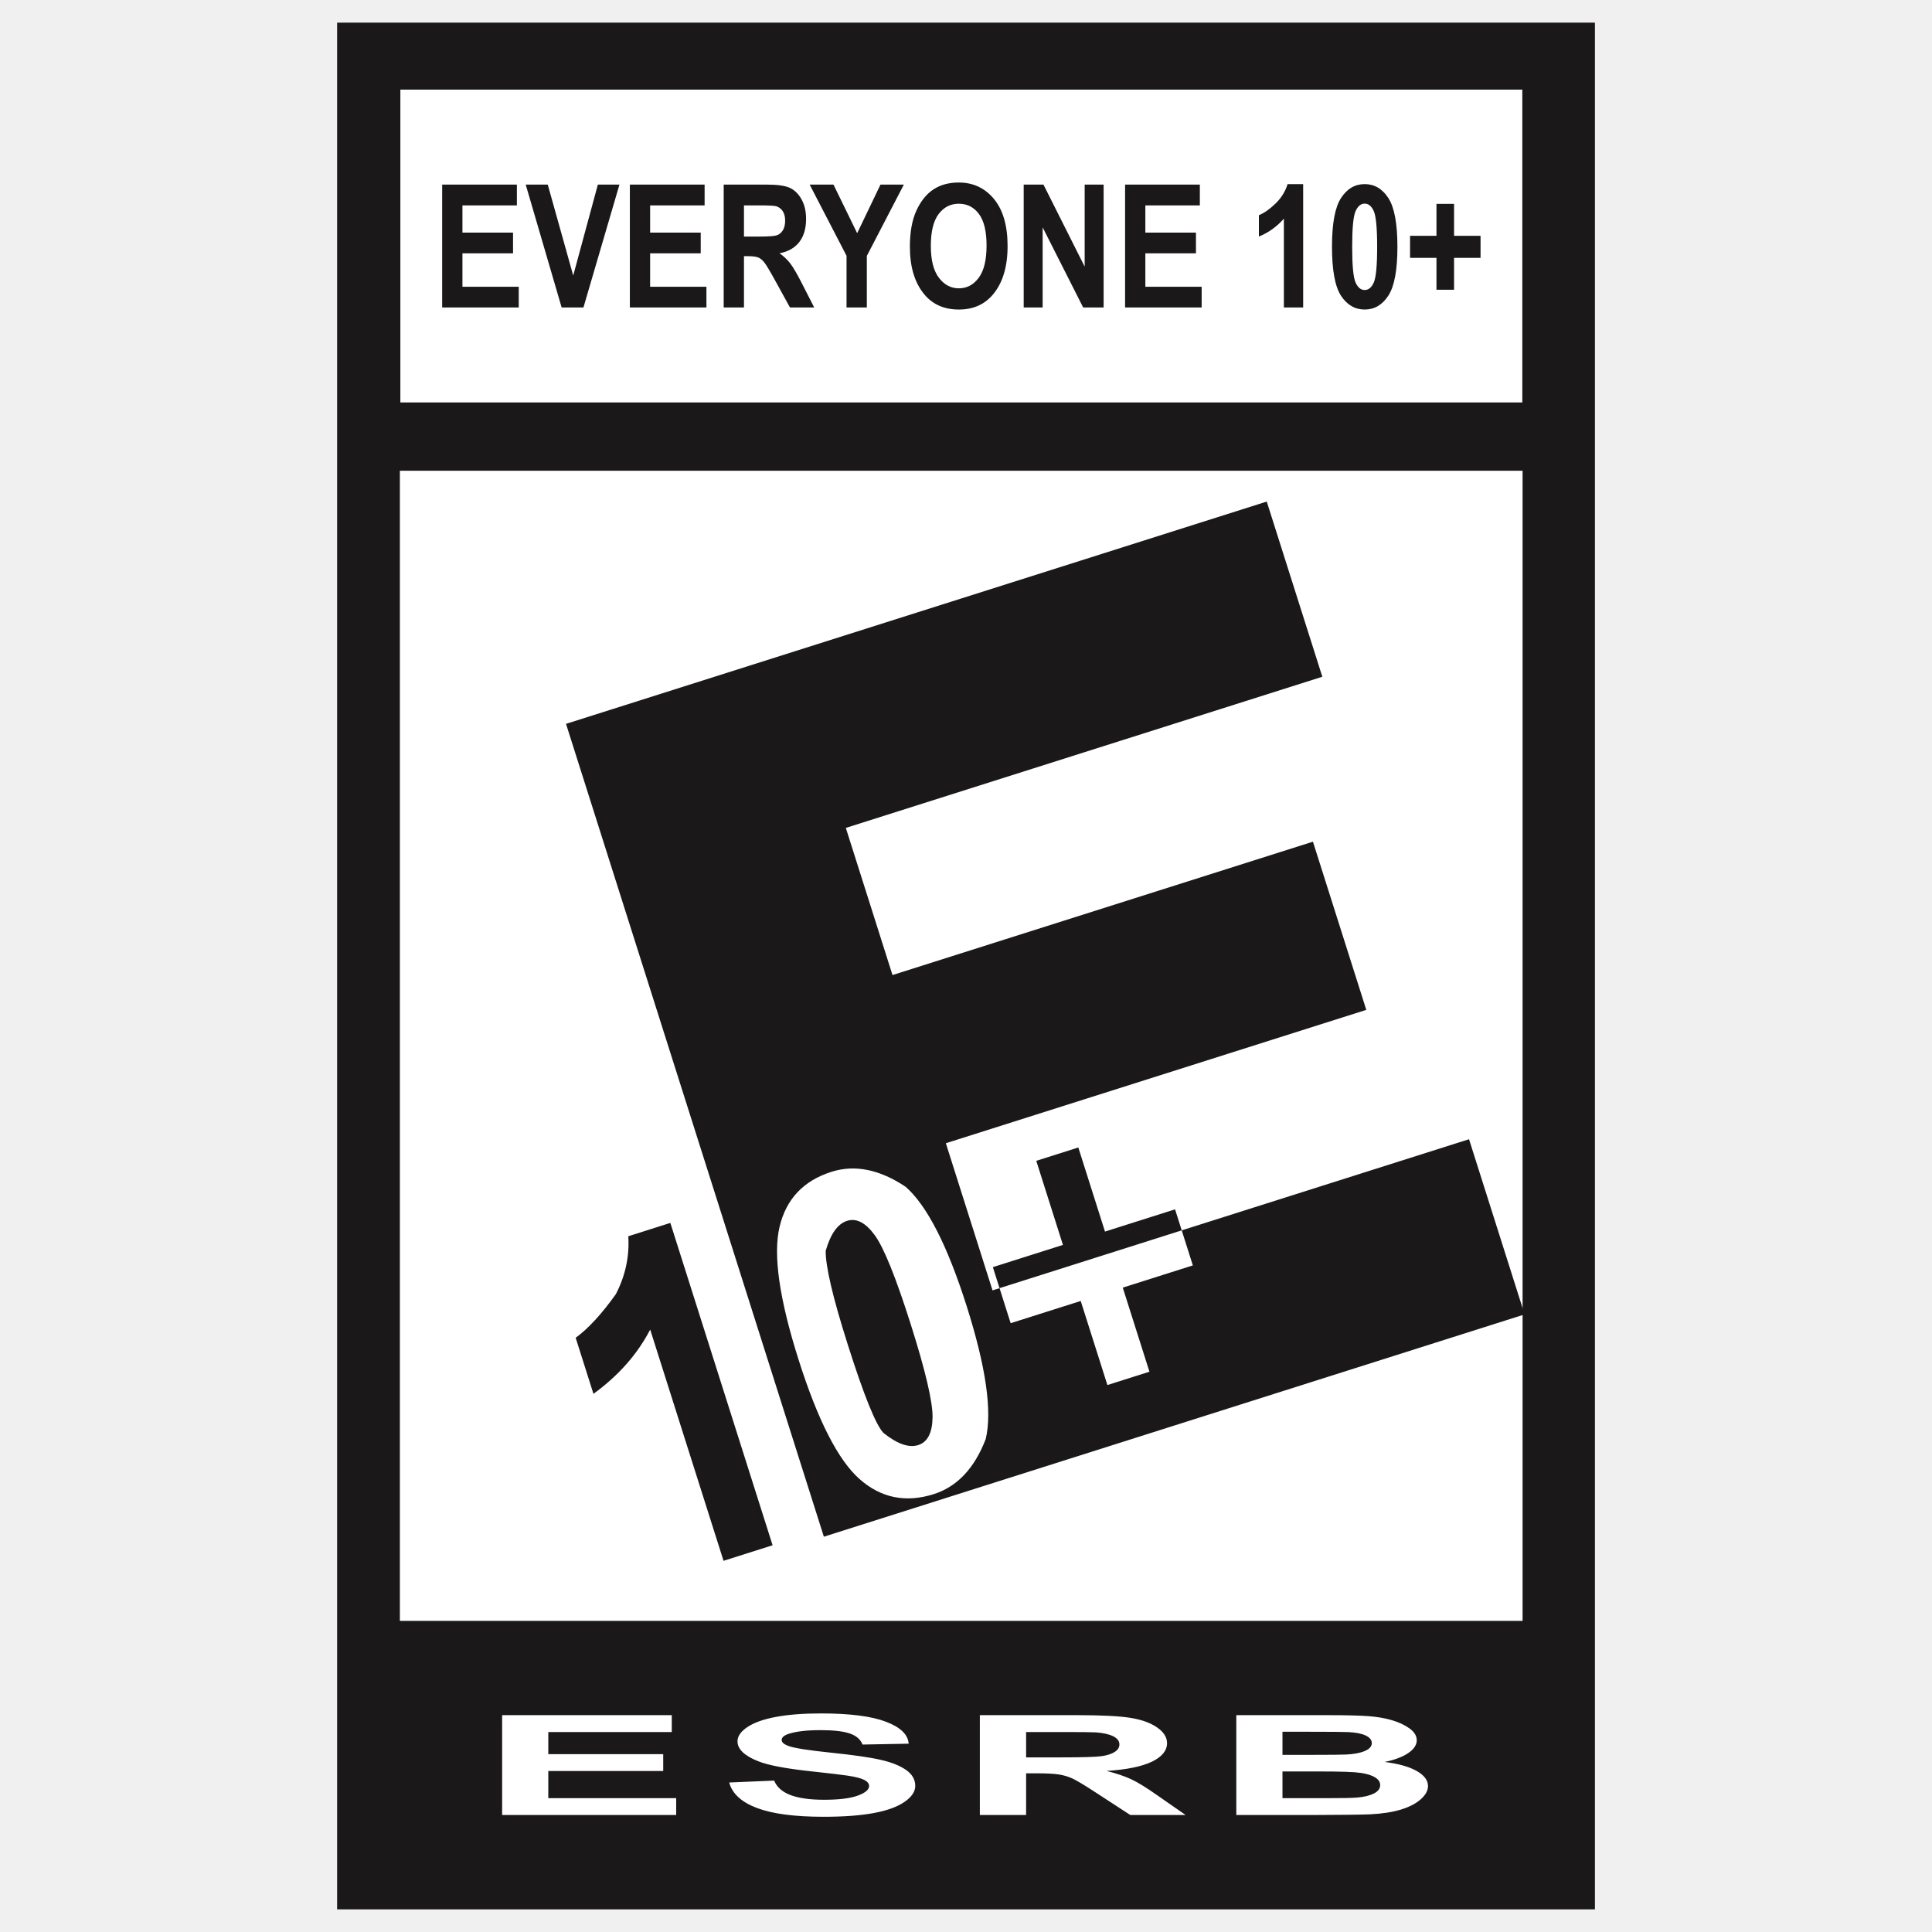
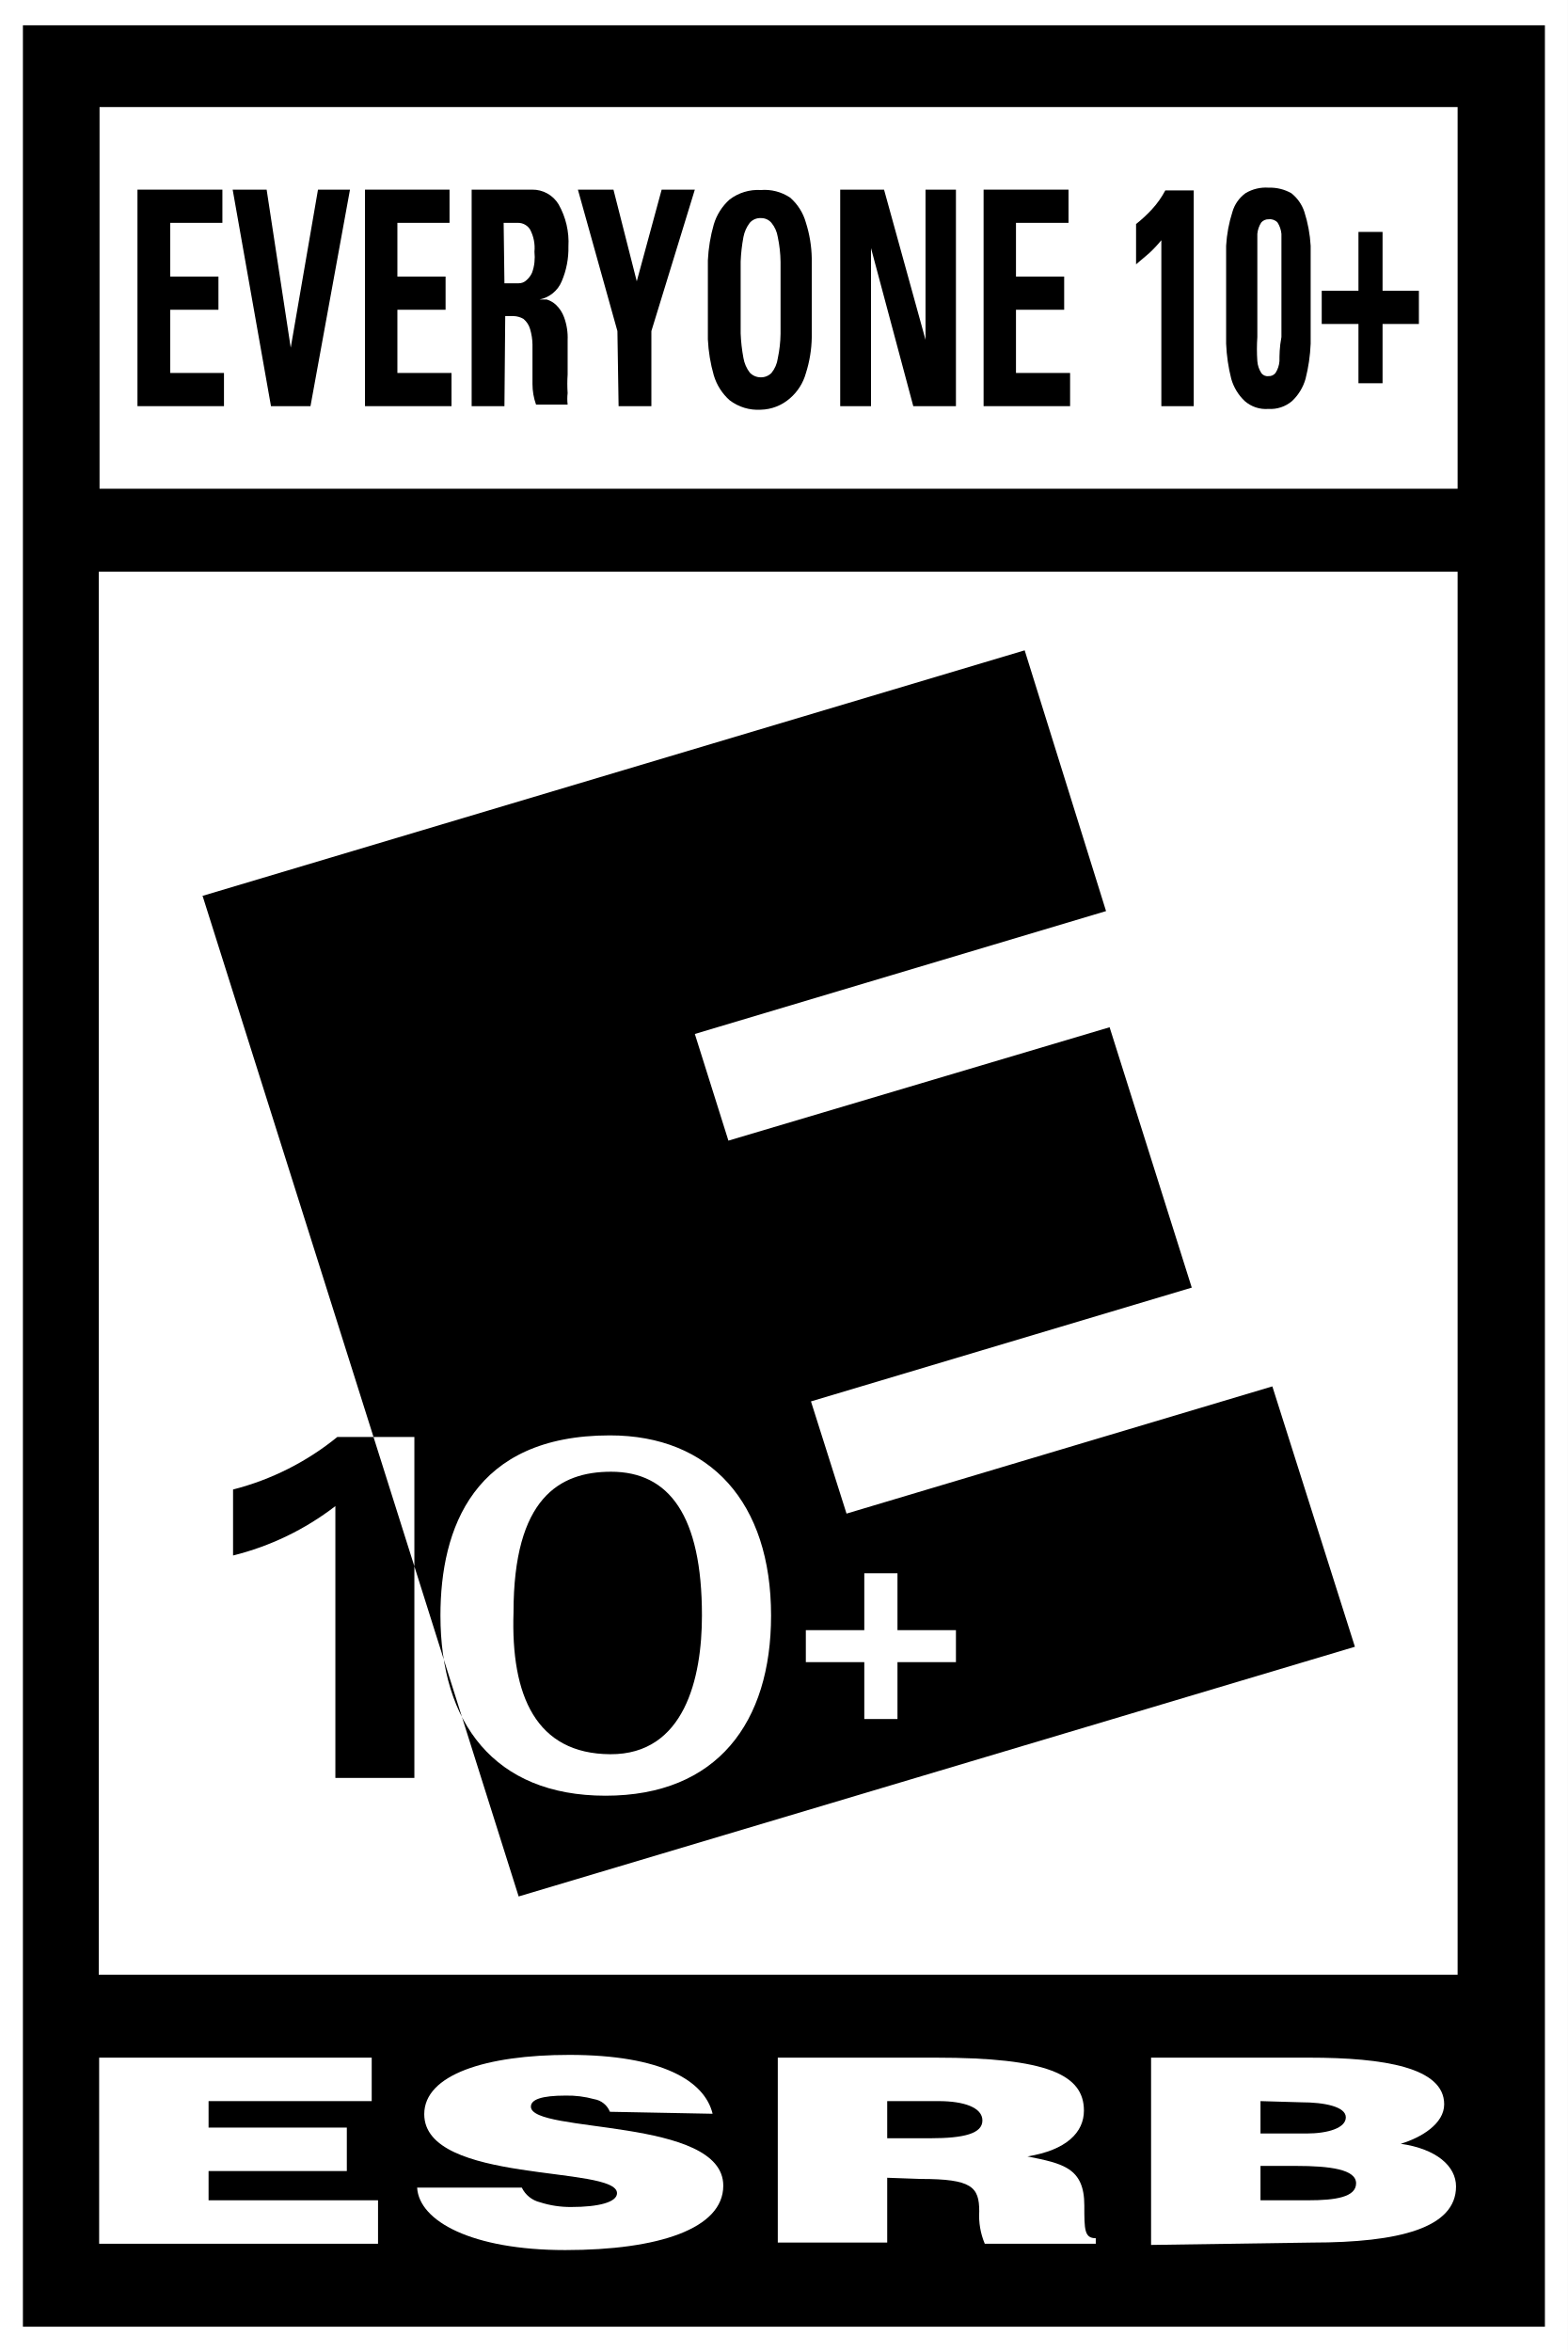
- <svg xmlns="http://www.w3.org/2000/svg" viewBox="0 0 512 512">
-   <rect x="89.34" y="6.00" width="333.33" height="500.00" fill="#1a1818" />
-   <rect x="106.10" y="23.75" width="297.33" height="82.90" fill="#ffffff" />
-   <rect x="105.97" y="124.75" width="297.53" height="304.80" fill="#ffffff" />
-   <path fill="#1a1818" d="M137.47 81.48L117.18 81.48L117.18 48.92L136.98 48.92L136.98 54.43L122.55 54.43L122.55 61.65L135.96 61.65L135.96 67.13L122.55 67.13L122.55 75.99L137.47 75.99L137.47 81.48ZM154.62 81.48L148.84 81.48L139.32 48.92L145.16 48.92L151.91 73.02L158.44 48.92L164.16 48.92L154.62 81.48ZM187.21 81.48L166.92 81.48L166.92 48.92L186.73 48.92L186.73 54.43L172.29 54.43L172.29 61.65L185.70 61.65L185.70 67.13L172.29 67.13L172.29 75.99L187.21 75.99L187.21 81.48ZM197.16 81.48L191.79 81.48L191.79 48.92L203.14 48.92Q207.49 48.92 209.35 49.80Q211.22 50.68 212.42 52.84Q213.62 55.01 213.62 58.03L213.62 58.03Q213.62 61.85 211.79 64.18Q209.95 66.51 206.58 67.11L206.58 67.11Q208.31 68.35 209.44 69.83Q210.58 71.31 212.53 75.13L212.53 75.13L215.77 81.48L209.35 81.48L205.45 74.39Q203.34 70.55 202.58 69.59Q201.83 68.62 200.98 68.25Q200.14 67.89 198.27 67.89L198.27 67.89L197.16 67.89L197.16 81.48ZM197.16 54.43L197.16 62.69L201.16 62.69Q204.82 62.69 205.82 62.37Q206.82 62.05 207.44 61.07Q208.07 60.09 208.07 58.47L208.07 58.47Q208.07 56.92 207.44 55.97Q206.82 55.03 205.76 54.67L205.76 54.67Q205.00 54.43 201.38 54.43L201.38 54.43L197.16 54.43ZM229.72 81.48L224.34 81.48L224.34 67.78L214.57 48.92L220.88 48.92L227.16 61.80L233.34 48.92L239.53 48.92L229.72 67.82L229.72 81.48ZM241.13 65.40L241.13 65.40Q241.13 59.58 242.85 55.82Q244.57 52.05 247.35 50.21Q250.13 48.37 254.08 48.37L254.08 48.37Q259.81 48.37 263.42 52.74Q267.02 57.12 267.02 65.20L267.02 65.20Q267.02 73.37 263.21 77.97L263.21 77.97Q259.85 82.03 254.10 82.03L254.10 82.03Q248.30 82.03 244.95 78.01L244.95 78.01Q241.13 73.42 241.13 65.40ZM246.68 65.18L246.68 65.18Q246.68 70.80 248.82 73.61Q250.95 76.41 254.10 76.41L254.10 76.41Q257.28 76.41 259.36 73.63Q261.45 70.84 261.45 65.07L261.45 65.07Q261.45 59.40 259.42 56.69Q257.39 53.99 254.10 53.99L254.10 53.99Q250.81 53.99 248.75 56.72Q246.68 59.45 246.68 65.18ZM276.31 81.48L271.29 81.48L271.29 48.92L276.53 48.92L287.45 70.66L287.45 48.92L292.47 48.92L292.47 81.48L287.05 81.48L276.31 60.25L276.31 81.48ZM318.45 81.48L298.16 81.48L298.16 48.92L317.97 48.92L317.97 54.43L303.53 54.43L303.53 61.65L316.94 61.65L316.94 67.13L303.53 67.13L303.53 75.99L318.45 75.99L318.45 81.48ZM345.35 48.79L345.35 81.48L340.24 81.48L340.24 57.96Q337.37 61.18 333.62 62.69L333.62 62.69L333.62 57.03Q335.75 56.16 338.04 53.93Q340.33 51.70 341.22 48.79L341.22 48.79L345.35 48.79ZM361.65 48.79L361.65 48.79Q365.53 48.79 367.93 52.49Q370.33 56.18 370.33 65.42L370.33 65.42Q370.33 74.64 367.93 78.34Q365.53 82.03 361.67 82.03L361.67 82.03Q357.78 82.03 355.38 78.37Q352.99 74.70 352.99 65.36L352.99 65.36Q352.99 56.18 355.38 52.49Q357.78 48.79 361.65 48.79ZM361.65 53.96L361.65 53.96Q360.14 53.96 359.24 55.96Q358.34 57.96 358.34 65.42L358.34 65.42Q358.34 72.88 359.24 74.87Q360.14 76.86 361.65 76.86L361.65 76.86Q363.18 76.86 364.07 74.86Q364.96 72.86 364.96 65.42L364.96 65.42Q364.96 57.96 364.07 55.96Q363.18 53.96 361.65 53.96ZM385.34 76.79L380.68 76.79L380.68 68.33L373.68 68.33L373.68 62.49L380.68 62.49L380.68 54.03L385.34 54.03L385.34 62.49L392.36 62.49L392.36 68.33L385.34 68.33L385.34 76.79Z" />
-   <g transform="translate(254.7333 277.15) rotate(-17.6) scale(194.8197)">
-     <path fill="#1a1818" fill-rule="evenodd" d="M-0.38,-0.58L0.62,-0.58L0.62,-0.33L-0.06,-0.33L-0.06,-0.12L0.54,-0.12L0.54,0.12L-0.06,0.12L-0.06,0.33L0.62,0.33L0.62,0.58L-0.38,0.58Z M-0.45 0.11L-0.45 0.57L-0.52 0.57L-0.52 0.24Q-0.56 0.28-0.62 0.30L-0.62 0.30L-0.62 0.22Q-0.59 0.21-0.55 0.18Q-0.52 0.15-0.51 0.11L-0.51 0.11L-0.45 0.11ZM-0.22 0.11L-0.22 0.11Q-0.17 0.11-0.13 0.16Q-0.10 0.21-0.10 0.34L-0.10 0.34Q-0.10 0.47-0.13 0.52Q-0.17 0.57-0.22 0.57L-0.22 0.57Q-0.28 0.57-0.31 0.52Q-0.34 0.47-0.34 0.34L-0.34 0.34Q-0.34 0.21-0.31 0.16Q-0.28 0.11-0.22 0.11ZM-0.22 0.18L-0.22 0.18Q-0.24 0.18-0.26 0.21Q-0.27 0.24-0.27 0.34L-0.27 0.34Q-0.27 0.45-0.26 0.47Q-0.24 0.50-0.22 0.50L-0.22 0.50Q-0.20 0.50-0.19 0.47Q-0.18 0.44-0.18 0.34L-0.18 0.34Q-0.18 0.24-0.19 0.21Q-0.20 0.18-0.22 0.18ZM0.11 0.50L0.05 0.50L0.05 0.38L-0.05 0.38L-0.05 0.30L0.05 0.30L0.05 0.18L0.11 0.18L0.11 0.30L0.21 0.30L0.21 0.38L0.11 0.38L0.11 0.50Z" />
+ <svg xmlns="http://www.w3.org/2000/svg" version="1.1" x="0" y="0" width="39.68" height="59.53" viewBox="0 0 39.68 59.53">
+   <g fill="#FFF">
+     <polygon points="39.69 0 39.11 0 0.58 0 0 0 0 0.64 0 58.89 0 59.53 0.58 59.53 39.11 59.53 39.69 59.53 39.69 58.89 39.69 0.64 39.69 0 39.69 0" />
+     <path d="M39.11.64V58.89H.58V.64H39.11" fill="#000" />
+     <rect x="2.52" y="2.71" width="34.38" height="9.66" />
+     <rect x="2.5" y="14.47" width="34.4" height="35.51" />
+     <polygon points="2.51 56.79 2.51 52.08 9.41 52.08 9.41 53.18 5.28 53.18 5.28 53.85 8.78 53.85 8.78 54.95 5.28 54.95 5.28 55.69 9.57 55.69 9.57 56.79 2.51 56.79" />
+     <path d="M15.44,53.45a.52.52,0,0,0-.4-.32,2.53,2.53,0,0,0-.72-.09c-.61,0-.88.1-.88.28,0,.69,4.87.26,4.87,2,0,1.09-1.64,1.63-4,1.63s-3.7-.73-3.75-1.58h2.65a.69.69,0,0,0,.46.37,2.52,2.52,0,0,0,.79.12c.69,0,1.16-.12,1.16-.35,0-.71-4.88-.22-4.88-2,0-1,1.56-1.5,3.67-1.5,2.35,0,3.43.66,3.63,1.49Z" />
+     <path d="M22.46,54.12h1.09c.86,0,1.32-.12,1.32-.45s-.47-.49-1.11-.49h-1.3Zm0,1v1.64H19.69V52.08h4c2.82,0,3.75.43,3.75,1.34,0,.55-.44,1-1.43,1.16.9.18,1.44.29,1.44,1.24,0,.61,0,.83.29.83v.14H24.93a1.83,1.83,0,0,1-.14-.82c0-.62-.19-.82-1.48-.82Z" />
+     <path d="M31.91,53.18V54h1.16c.55,0,1-.14,1-.41s-.54-.38-1.13-.38Zm0,1.64v.87h1.21c.69,0,1.21-.08,1.21-.43s-.65-.44-1.53-.44Zm-2.77,2V52.08h4c1.9,0,3.42.25,3.42,1.18,0,.49-.57.84-1.1,1,.91.13,1.4.57,1.4,1.08,0,1.05-1.44,1.42-3.64,1.42Z" />
  </g>
-   <g transform="translate(254.7667 467.775) scale(2.2914 1) translate(-55.80 13.22)">
-     <path fill="#ffffff" d="M22.82 0L2.69 0L2.69-26.46L22.31-26.46L22.31-21.99L8.03-21.99L8.03-16.12L21.32-16.12L21.32-11.66L8.03-11.66L8.03-4.46L22.82-4.46L22.82 0Z M28.95-8.61L28.95-8.61L34.15-9.12Q34.62-6.50 36.06-5.27Q37.49-4.04 39.93-4.04L39.93-4.04Q42.51-4.04 43.82-5.14Q45.13-6.23 45.13-7.69L45.13-7.69Q45.13-8.63 44.58-9.29Q44.03-9.95 42.65-10.43L42.65-10.43Q41.72-10.76 38.38-11.59L38.38-11.59Q34.08-12.65 32.35-14.21L32.35-14.21Q29.91-16.39 29.91-19.53L29.91-19.53Q29.91-21.55 31.06-23.31Q32.20-25.07 34.36-26.00Q36.52-26.92 39.57-26.92L39.57-26.92Q44.55-26.92 47.07-24.73Q49.59-22.55 49.71-18.90L49.71-18.90L44.37-18.67Q44.03-20.71 42.90-21.60Q41.77-22.49 39.51-22.49L39.51-22.49Q37.18-22.49 35.87-21.54L35.87-21.54Q35.02-20.92 35.02-19.89L35.02-19.89Q35.02-18.95 35.81-18.29L35.81-18.29Q36.82-17.44 40.72-16.52Q44.62-15.60 46.49-14.61Q48.36-13.63 49.42-11.92Q50.47-10.22 50.47-7.71L50.47-7.71Q50.47-5.43 49.21-3.45Q47.94-1.46 45.63-0.50Q43.32 0.47 39.87 0.47L39.87 0.47Q34.86 0.47 32.17-1.85Q29.48-4.17 28.95-8.61Z M63.29 0L57.94 0L57.94-26.46L69.19-26.46Q73.43-26.46 75.35-25.75Q77.28-25.04 78.43-23.22Q79.59-21.39 79.59-19.05L79.59-19.05Q79.59-16.07 77.84-14.13Q76.08-12.19 72.60-11.68L72.60-11.68Q74.33-10.67 75.46-9.46Q76.59-8.25 78.50-5.16L78.50-5.16L81.74 0L75.34 0L71.48-5.76Q69.42-8.85 68.67-9.65Q67.91-10.45 67.06-10.75Q66.21-11.05 64.37-11.05L64.37-11.05L63.29-11.05L63.29 0ZM63.29-21.99L63.29-15.27L67.24-15.27Q71.08-15.27 72.04-15.60Q73.00-15.92 73.54-16.72Q74.08-17.51 74.08-18.70L74.08-18.70Q74.08-20.04 73.37-20.86Q72.65-21.68 71.36-21.90L71.36-21.90Q70.71-21.99 67.46-21.99L67.46-21.99L63.29-21.99Z M87.60 0L87.60-26.46L98.18-26.46Q101.32-26.46 102.86-26.20Q104.41-25.94 105.62-25.11Q106.84-24.28 107.66-22.90Q108.47-21.52 108.47-19.80L108.47-19.80Q108.47-17.94 107.47-16.39Q106.46-14.84 104.75-14.06L104.75-14.06Q107.17-13.36 108.47-11.66Q109.77-9.96 109.77-7.67L109.77-7.67Q109.77-5.87 108.93-4.16Q108.09-2.46 106.64-1.44Q105.18-0.42 103.05-0.18L103.05-0.18Q101.72-0.04 96.61 0L96.61 0L87.60 0ZM96.01-22.06L92.94-22.06L92.94-15.94L96.45-15.94Q99.57-15.94 100.33-16.03L100.33-16.03Q101.70-16.19 102.48-16.98Q103.27-17.76 103.27-19.05L103.27-19.05Q103.27-20.27 102.59-21.04Q101.91-21.81 100.58-21.97L100.58-21.97Q99.78-22.06 96.01-22.06L96.01-22.06ZM97.26-11.54L92.94-11.54L92.94-4.46L97.89-4.46Q100.78-4.46 101.55-4.62L101.55-4.62Q102.75-4.84 103.49-5.68Q104.24-6.52 104.24-7.92L104.24-7.92Q104.24-9.12 103.67-9.95Q103.09-10.78 102.00-11.16Q100.90-11.54 97.26-11.54L97.26-11.54Z" />
+   <g fill="#000">
+     <path d="M21.88,41.26H20.4v.81h1.48v1.44h.84V42.07H24.2v-.81H22.72V39.82h-.84Zm-2.36-.37c0-2.86-1.54-4.56-4.08-4.56-3.45,0-4.29,2.35-4.29,4.56,0,2.7,1.35,4.56,4.18,4.56s4.19-1.86,4.19-4.56M5.11,22.68l20.83-6.22L28,23.06,17.59,26.17l.85,2.7L28.09,26l2.08,6.59-9.64,2.88.9,2.84,10.78-3.22,2.09,6.59L13.13,48l-8-25.32M5.9,39.37a7,7,0,0,0,2.59-1.25V45h2V36.37H8.54A6.88,6.88,0,0,1,5.9,37.7v1.67" />
+     <path d="M13,40.81c0-2.89,1.16-3.56,2.47-3.56,1.47,0,2.3,1.11,2.3,3.64,0,1.58-.44,3.52-2.32,3.51S12.93,42.92,13,40.81" />
+     <path d="M3.48,10.28V4.8H5.63v.84H4.31V7H5.53v.84H4.31v1.6H5.67v.84Z" />
+     <path d="M5.89,4.8h.86l.61,4h0l.69-4h.81l-1,5.48h-1Z" />
+     <path d="M9.24,10.28V4.8h2.14v.84H10.06V7h1.22v.84H10.06v1.6h1.37v.84Z" />
+     <path d="M12.77,10.28h-.83V4.8h1.53a.77.77,0,0,1,.67.37,1.94,1.94,0,0,1,.25,1.07,2.12,2.12,0,0,1-.17.88.77.77,0,0,1-.56.46h0l.18,0a.6.6,0,0,1,.24.14.83.83,0,0,1,.2.31,1.5,1.5,0,0,1,.09.58V9c0,.15,0,.32,0,.48a3.48,3.48,0,0,0,0,.47,1.23,1.23,0,0,0,0,.29h-.8a1.54,1.54,0,0,1-.09-.52v-1a1.45,1.45,0,0,0-.06-.39.52.52,0,0,0-.17-.26A.53.53,0,0,0,13,8h-.21Zm0-3.11h.36a.28.28,0,0,0,.2-.08.55.55,0,0,0,.14-.19,1.1,1.1,0,0,0,.06-.26,1.32,1.32,0,0,0,0-.27,1,1,0,0,0-.11-.56.36.36,0,0,0-.31-.17h-.36Z" />
+     <path d="M15.63,8.38l-1-3.58h.9l.59,2.32.63-2.32h.84l-1.1,3.58v1.9h-.83Z" />
+     <path d="M19.26,10.37a1.18,1.18,0,0,1-.79-.24,1.37,1.37,0,0,1-.4-.63,4,4,0,0,1-.15-.91c0-.34,0-.69,0-1s0-.71,0-1a4,4,0,0,1,.15-.91,1.37,1.37,0,0,1,.4-.63,1.18,1.18,0,0,1,.79-.24A1.16,1.16,0,0,1,20,5a1.29,1.29,0,0,1,.4.63,3.15,3.15,0,0,1,.15.91c0,.34,0,.69,0,1s0,.71,0,1a3.15,3.15,0,0,1-.15.91,1.29,1.29,0,0,1-.4.63A1.16,1.16,0,0,1,19.26,10.37Zm0-.82a.37.37,0,0,0,.27-.11.75.75,0,0,0,.16-.37,3.22,3.22,0,0,0,.07-.62c0-.26,0-.56,0-.91s0-.65,0-.91A3.22,3.22,0,0,0,19.69,6a.75.75,0,0,0-.16-.36.34.34,0,0,0-.27-.12.35.35,0,0,0-.28.12.86.86,0,0,0-.16.36,4.29,4.29,0,0,0-.07.62c0,.26,0,.56,0,.91s0,.65,0,.91a4.29,4.29,0,0,0,.07.62.85.85,0,0,0,.16.37A.38.38,0,0,0,19.26,9.55Z" />
+     <path d="M21.27,10.28V4.8h1.11l1.05,3.8h0V4.8h.77v5.48H23.12l-1.07-4h0v4Z" />
+     <path d="M24.9,10.28V4.8h2.15v.84H25.72V7h1.22v.84H25.72v1.6h1.37v.84Z" />
+     <path d="M28.76,5.67a3.44,3.44,0,0,0,.4-.37,2.27,2.27,0,0,0,.34-.48h.72v5.46H29.4V6.08a3.26,3.26,0,0,1-.31.33l-.33.28Z" />
+     <path d="M32.12,4.75a1.09,1.09,0,0,1,.57.14,1,1,0,0,1,.33.47,3.47,3.47,0,0,1,.16.86c0,.36,0,.8,0,1.32s0,.81,0,1.16a4.31,4.31,0,0,1-.13.89,1.24,1.24,0,0,1-.34.56.84.84,0,0,1-.6.2.81.81,0,0,1-.6-.2,1.24,1.24,0,0,1-.34-.56,4.31,4.31,0,0,1-.13-.89c0-.35,0-.74,0-1.16s0-1,0-1.32a3.47,3.47,0,0,1,.16-.86.89.89,0,0,1,.33-.47A1,1,0,0,1,32.12,4.75Zm0,.8a.24.24,0,0,0-.19.08.64.64,0,0,0-.1.29c0,.15,0,.35,0,.61v1c0,.41,0,.75,0,1a4.39,4.39,0,0,0,0,.61.64.64,0,0,0,.1.3.19.19,0,0,0,.18.08.21.21,0,0,0,.18-.08.64.64,0,0,0,.1-.3c0-.14,0-.35.05-.61v-2c0-.26,0-.46,0-.61a.64.64,0,0,0-.1-.29A.26.26,0,0,0,32.12,5.55Z" />
+     <path d="M34.39,5.87H35V7.36h.92V8.2H35V9.7h-.61V8.2h-.93V7.36h.93Z" />
  </g>
</svg>
